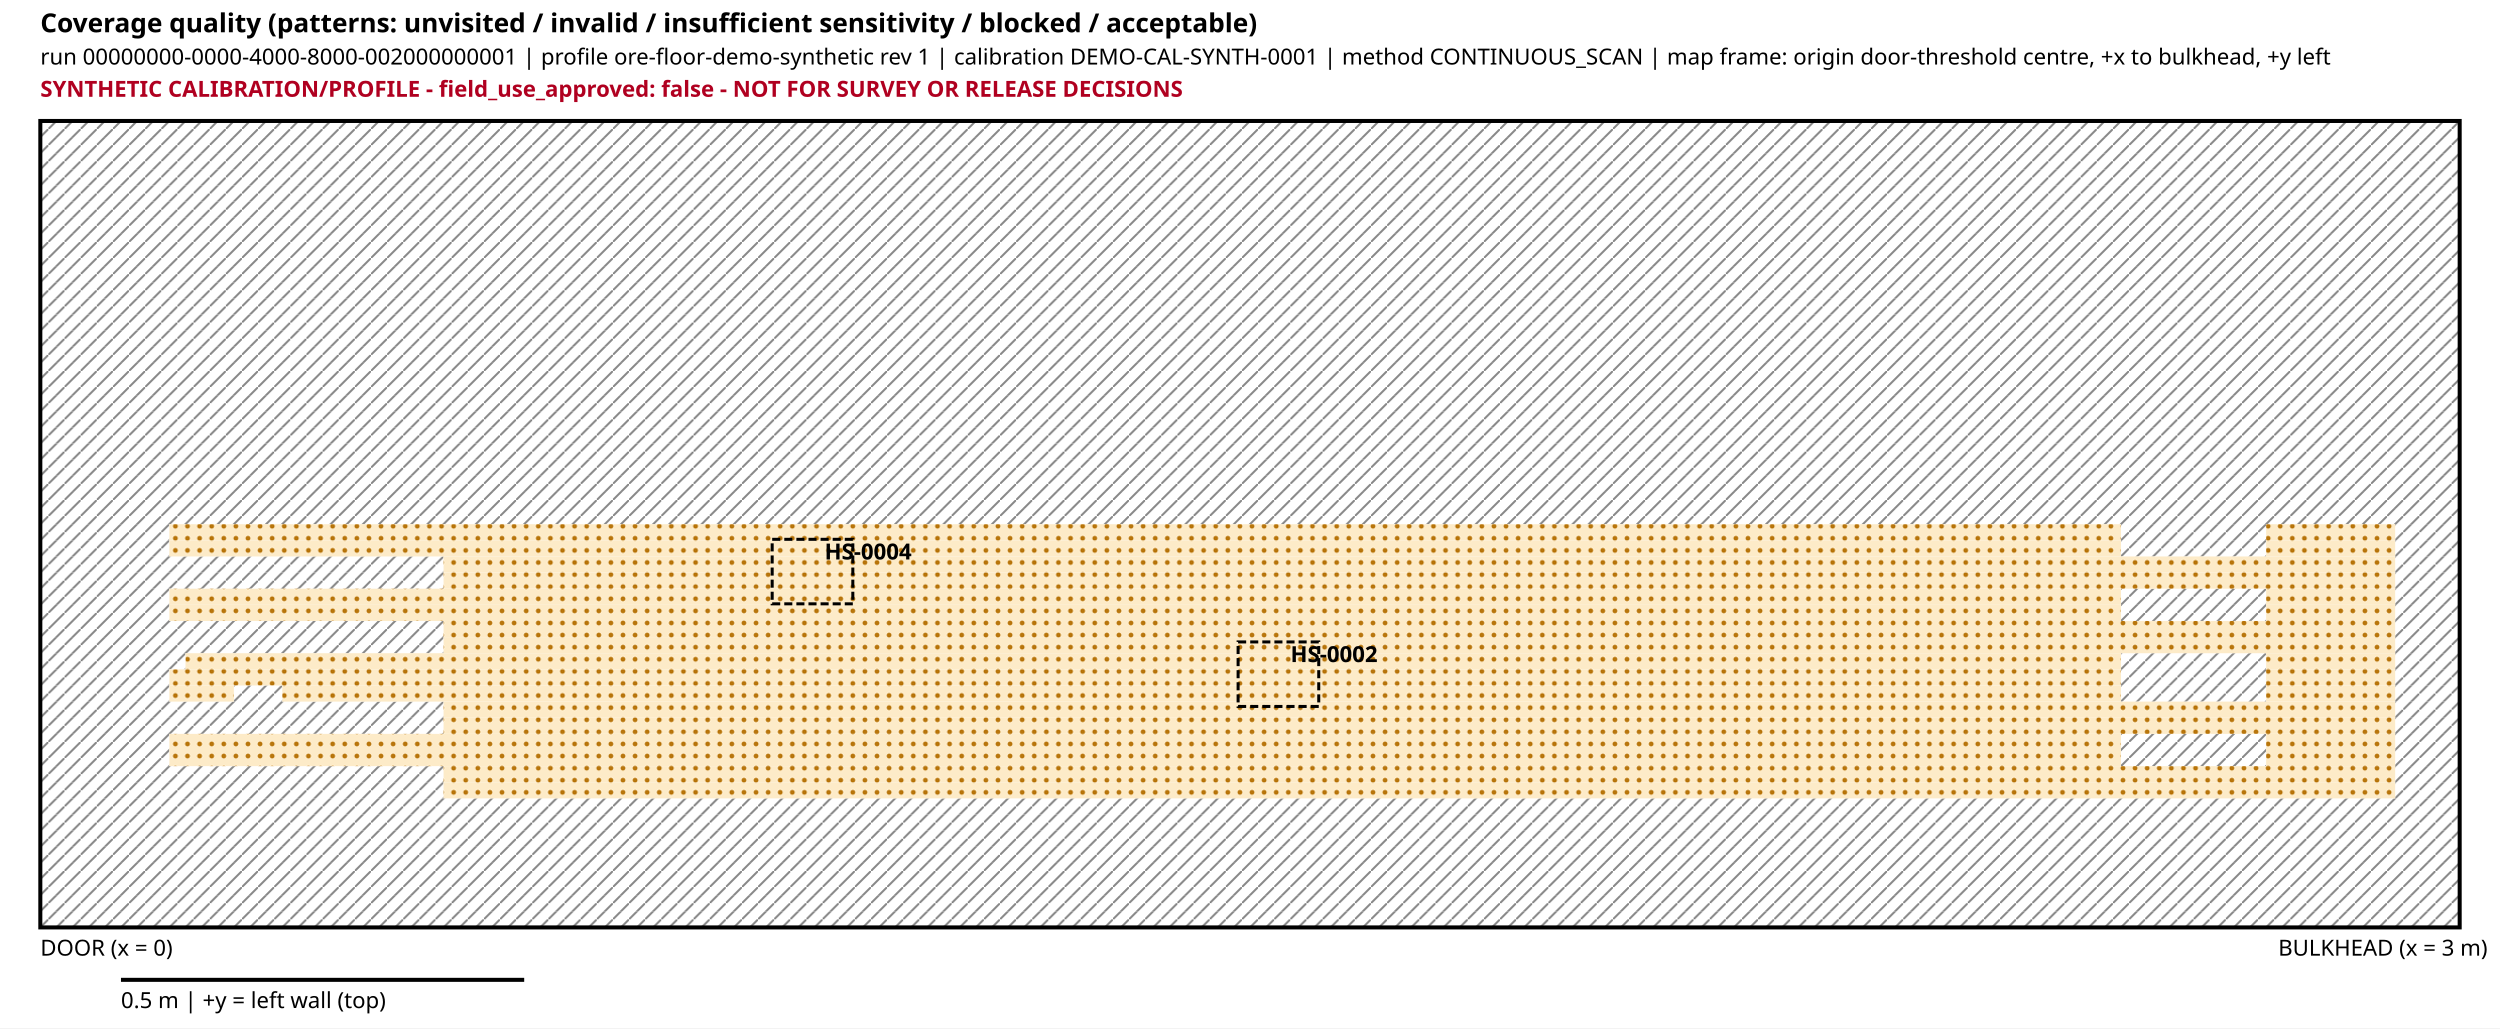
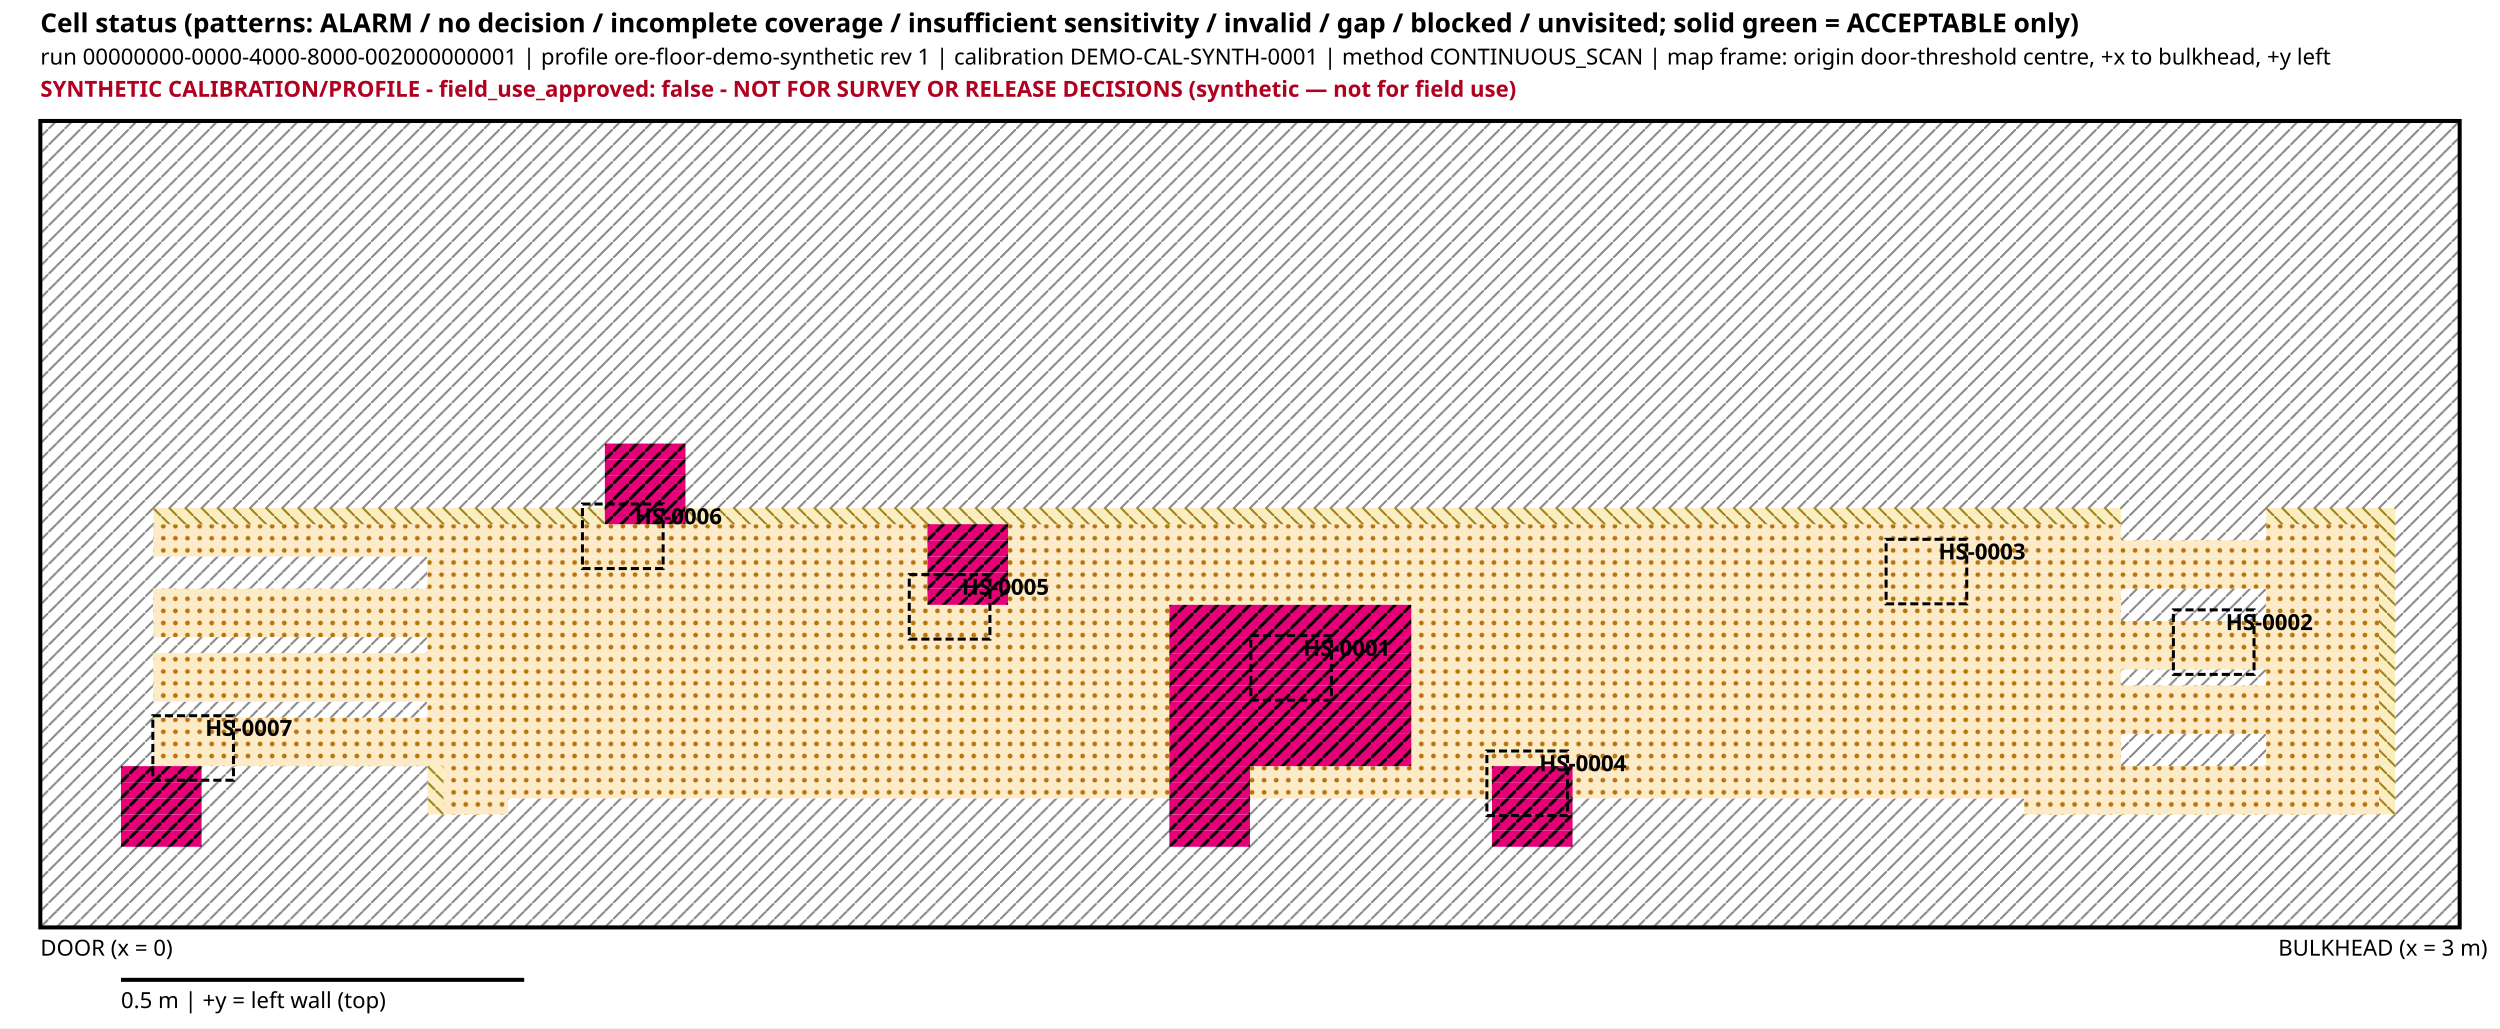
<svg xmlns="http://www.w3.org/2000/svg" width="1240" height="510" viewBox="0 0 1240 510" font-family="sans-serif" font-size="11">
  <defs>
    <pattern id="p-UNVISITED" width="8" height="8" patternUnits="userSpaceOnUse">
      <rect width="8" height="8" fill="#fff" />
      <path d="M0 8L8 0" stroke="#888" stroke-width="1" />
    </pattern>
    <pattern id="p-INVALID_DATA" width="8" height="8" patternUnits="userSpaceOnUse">
      <rect width="8" height="8" fill="#f6d5d5" />
      <path d="M0 0L8 8M0 8L8 0" stroke="#c83c3c" stroke-width="1" />
    </pattern>
    <pattern id="p-INSUFFICIENT_SENSITIVITY" width="6" height="6" patternUnits="userSpaceOnUse">
      <rect width="6" height="6" fill="#fdebc8" />
      <circle cx="3" cy="3" r="1.2" fill="#b9770e" />
    </pattern>
    <pattern id="p-BLOCKED" width="8" height="8" patternUnits="userSpaceOnUse">
      <rect width="8" height="8" fill="#e4dcf0" />
      <path d="M0 4H8" stroke="#785aa0" stroke-width="2" />
    </pattern>
    <pattern id="p-EXCLUDED" width="8" height="8" patternUnits="userSpaceOnUse">
      <rect width="8" height="8" fill="#5a5a5a" />
    </pattern>
    <pattern id="p-ACCEPTABLE" width="8" height="8" patternUnits="userSpaceOnUse">
      <rect width="8" height="8" fill="#2e8b57" />
    </pattern>
+     <pattern id="p-NO_DECISION" width="8" height="8" patternUnits="userSpaceOnUse">
+       <rect width="8" height="8" fill="#e6e6f2" />
+       <path d="M0 4H8M4 0V8" stroke="#6a6aa0" stroke-width="1" />
+     </pattern>
+     <pattern id="p-INCOMPLETE_COVERAGE" width="8" height="8" patternUnits="userSpaceOnUse">
+       <rect width="8" height="8" fill="#faeec0" />
+       <path d="M0 0L8 8" stroke="#a08020" stroke-width="1" />
+     </pattern>
+     <pattern id="p-ALARM" width="8" height="8" patternUnits="userSpaceOnUse">
+       <rect width="8" height="8" fill="#e60078" />
+       <path d="M0 8L8 0" stroke="#000" stroke-width="1.5" />
+     </pattern>
+     <pattern id="p-ACQUISITION_GAP" width="8" height="8" patternUnits="userSpaceOnUse">
+       <rect width="8" height="8" fill="#ddd" />
+       <circle cx="4" cy="4" r="2" fill="#666" />
+     </pattern>
  </defs>
  <rect width="1240" height="510" fill="#fff" />
-   <text x="20" y="16" font-size="13" font-weight="bold">Coverage quality (patterns: unvisited / invalid / insufficient sensitivity / blocked / acceptable)</text>
+   <text x="20" y="16" font-size="13" font-weight="bold">Cell status (patterns: ALARM / no decision / incomplete coverage / insufficient sensitivity / invalid / gap / blocked / unvisited; solid green = ACCEPTABLE only)</text>
  <text x="20" y="32">run 00000000-0000-4000-8000-002000000001 | profile ore-floor-demo-synthetic rev 1 | calibration DEMO-CAL-SYNTH-0001 | method CONTINUOUS_SCAN | map frame: origin door-threshold centre, +x to bulkhead, +y left</text>
-   <text x="20" y="48" fill="#b00020" font-weight="bold">SYNTHETIC CALIBRATION/PROFILE - field_use_approved: false - NOT FOR SURVEY OR RELEASE DECISIONS</text>
+   <text x="20" y="48" fill="#b00020" font-weight="bold">SYNTHETIC CALIBRATION/PROFILE - field_use_approved: false - NOT FOR SURVEY OR RELEASE DECISIONS (synthetic — not for field use)</text>
  <rect x="20.0" y="452.0" width="1200.0" height="8.0" fill="url(#p-UNVISITED)" />
  <rect x="20.0" y="444.0" width="1200.0" height="8.0" fill="url(#p-UNVISITED)" />
  <rect x="20.0" y="436.0" width="1200.0" height="8.0" fill="url(#p-UNVISITED)" />
  <rect x="20.0" y="428.0" width="1200.0" height="8.0" fill="url(#p-UNVISITED)" />
  <rect x="20.0" y="420.0" width="1200.0" height="8.0" fill="url(#p-UNVISITED)" />
-   <rect x="20.0" y="412.0" width="1200.0" height="8.0" fill="url(#p-UNVISITED)" />
-   <rect x="20.0" y="404.0" width="1200.0" height="8.0" fill="url(#p-UNVISITED)" />
-   <rect x="20.0" y="396.0" width="1200.0" height="8.0" fill="url(#p-UNVISITED)" />
-   <rect x="20.0" y="388.0" width="200.0" height="8.0" fill="url(#p-UNVISITED)" />
+   <rect x="20.0" y="412.0" width="40.0" height="8.0" fill="url(#p-UNVISITED)" />
+   <rect x="100.0" y="412.0" width="480.0" height="8.0" fill="url(#p-UNVISITED)" />
+   <rect x="620.0" y="412.0" width="120.0" height="8.0" fill="url(#p-UNVISITED)" />
+   <rect x="780.0" y="412.0" width="440.0" height="8.0" fill="url(#p-UNVISITED)" />
+   <rect x="20.0" y="404.0" width="40.0" height="8.0" fill="url(#p-UNVISITED)" />
+   <rect x="100.0" y="404.0" width="480.0" height="8.0" fill="url(#p-UNVISITED)" />
+   <rect x="620.0" y="404.0" width="120.0" height="8.0" fill="url(#p-UNVISITED)" />
+   <rect x="780.0" y="404.0" width="440.0" height="8.0" fill="url(#p-UNVISITED)" />
+   <rect x="20.0" y="396.0" width="40.0" height="8.0" fill="url(#p-UNVISITED)" />
+   <rect x="100.0" y="396.0" width="112.0" height="8.0" fill="url(#p-UNVISITED)" />
+   <rect x="252.0" y="396.0" width="328.0" height="8.0" fill="url(#p-UNVISITED)" />
+   <rect x="620.0" y="396.0" width="120.0" height="8.0" fill="url(#p-UNVISITED)" />
+   <rect x="780.0" y="396.0" width="224.0" height="8.0" fill="url(#p-UNVISITED)" />
+   <rect x="1188.0" y="396.0" width="32.0" height="8.0" fill="url(#p-UNVISITED)" />
+   <rect x="20.0" y="388.0" width="40.0" height="8.0" fill="url(#p-UNVISITED)" />
+   <rect x="100.0" y="388.0" width="112.0" height="8.0" fill="url(#p-UNVISITED)" />
  <rect x="1188.0" y="388.0" width="32.0" height="8.0" fill="url(#p-UNVISITED)" />
-   <rect x="20.0" y="380.0" width="200.0" height="8.0" fill="url(#p-UNVISITED)" />
+   <rect x="20.0" y="380.0" width="40.0" height="8.0" fill="url(#p-UNVISITED)" />
+   <rect x="100.0" y="380.0" width="112.0" height="8.0" fill="url(#p-UNVISITED)" />
  <rect x="1188.0" y="380.0" width="32.0" height="8.0" fill="url(#p-UNVISITED)" />
-   <rect x="20.0" y="372.0" width="64.0" height="8.0" fill="url(#p-UNVISITED)" />
+   <rect x="20.0" y="372.0" width="56.0" height="8.0" fill="url(#p-UNVISITED)" />
  <rect x="1052.0" y="372.0" width="72.0" height="8.0" fill="url(#p-UNVISITED)" />
  <rect x="1188.0" y="372.0" width="32.0" height="8.0" fill="url(#p-UNVISITED)" />
-   <rect x="20.0" y="364.0" width="64.0" height="8.0" fill="url(#p-UNVISITED)" />
+   <rect x="20.0" y="364.0" width="56.0" height="8.0" fill="url(#p-UNVISITED)" />
  <rect x="1052.0" y="364.0" width="72.0" height="8.0" fill="url(#p-UNVISITED)" />
  <rect x="1188.0" y="364.0" width="32.0" height="8.0" fill="url(#p-UNVISITED)" />
-   <rect x="20.0" y="356.0" width="200.0" height="8.0" fill="url(#p-UNVISITED)" />
+   <rect x="20.0" y="356.0" width="56.0" height="8.0" fill="url(#p-UNVISITED)" />
  <rect x="1188.0" y="356.0" width="32.0" height="8.0" fill="url(#p-UNVISITED)" />
-   <rect x="20.0" y="348.0" width="200.0" height="8.0" fill="url(#p-UNVISITED)" />
+   <rect x="20.0" y="348.0" width="192.0" height="8.0" fill="url(#p-UNVISITED)" />
  <rect x="1188.0" y="348.0" width="32.0" height="8.0" fill="url(#p-UNVISITED)" />
-   <rect x="20.0" y="340.0" width="64.0" height="8.0" fill="url(#p-UNVISITED)" />
-   <rect x="116.0" y="340.0" width="24.0" height="8.0" fill="url(#p-UNVISITED)" />
-   <rect x="1052.0" y="340.0" width="72.0" height="8.0" fill="url(#p-UNVISITED)" />
+   <rect x="20.0" y="340.0" width="56.0" height="8.0" fill="url(#p-UNVISITED)" />
  <rect x="1188.0" y="340.0" width="32.0" height="8.0" fill="url(#p-UNVISITED)" />
-   <rect x="20.0" y="332.0" width="64.0" height="8.0" fill="url(#p-UNVISITED)" />
+   <rect x="20.0" y="332.0" width="56.0" height="8.0" fill="url(#p-UNVISITED)" />
  <rect x="1052.0" y="332.0" width="72.0" height="8.0" fill="url(#p-UNVISITED)" />
  <rect x="1188.0" y="332.0" width="32.0" height="8.0" fill="url(#p-UNVISITED)" />
-   <rect x="20.0" y="324.0" width="72.0" height="8.0" fill="url(#p-UNVISITED)" />
-   <rect x="1052.0" y="324.0" width="72.0" height="8.0" fill="url(#p-UNVISITED)" />
+   <rect x="20.0" y="324.0" width="56.0" height="8.0" fill="url(#p-UNVISITED)" />
  <rect x="1188.0" y="324.0" width="32.0" height="8.0" fill="url(#p-UNVISITED)" />
-   <rect x="20.0" y="316.0" width="200.0" height="8.0" fill="url(#p-UNVISITED)" />
+   <rect x="20.0" y="316.0" width="192.0" height="8.0" fill="url(#p-UNVISITED)" />
  <rect x="1188.0" y="316.0" width="32.0" height="8.0" fill="url(#p-UNVISITED)" />
-   <rect x="20.0" y="308.0" width="200.0" height="8.0" fill="url(#p-UNVISITED)" />
+   <rect x="20.0" y="308.0" width="56.0" height="8.0" fill="url(#p-UNVISITED)" />
  <rect x="1188.0" y="308.0" width="32.0" height="8.0" fill="url(#p-UNVISITED)" />
-   <rect x="20.0" y="300.0" width="64.0" height="8.0" fill="url(#p-UNVISITED)" />
+   <rect x="20.0" y="300.0" width="56.0" height="8.0" fill="url(#p-UNVISITED)" />
  <rect x="1052.0" y="300.0" width="72.0" height="8.0" fill="url(#p-UNVISITED)" />
  <rect x="1188.0" y="300.0" width="32.0" height="8.0" fill="url(#p-UNVISITED)" />
-   <rect x="20.0" y="292.0" width="64.0" height="8.0" fill="url(#p-UNVISITED)" />
+   <rect x="20.0" y="292.0" width="56.0" height="8.0" fill="url(#p-UNVISITED)" />
  <rect x="1052.0" y="292.0" width="72.0" height="8.0" fill="url(#p-UNVISITED)" />
  <rect x="1188.0" y="292.0" width="32.0" height="8.0" fill="url(#p-UNVISITED)" />
-   <rect x="20.0" y="284.0" width="200.0" height="8.0" fill="url(#p-UNVISITED)" />
+   <rect x="20.0" y="284.0" width="192.0" height="8.0" fill="url(#p-UNVISITED)" />
  <rect x="1188.0" y="284.0" width="32.0" height="8.0" fill="url(#p-UNVISITED)" />
-   <rect x="20.0" y="276.0" width="200.0" height="8.0" fill="url(#p-UNVISITED)" />
+   <rect x="20.0" y="276.0" width="192.0" height="8.0" fill="url(#p-UNVISITED)" />
  <rect x="1188.0" y="276.0" width="32.0" height="8.0" fill="url(#p-UNVISITED)" />
-   <rect x="20.0" y="268.0" width="64.0" height="8.0" fill="url(#p-UNVISITED)" />
-   <rect x="1052.0" y="268.0" width="72.0" height="8.0" fill="url(#p-UNVISITED)" />
+   <rect x="20.0" y="268.0" width="56.0" height="8.0" fill="url(#p-UNVISITED)" />
  <rect x="1188.0" y="268.0" width="32.0" height="8.0" fill="url(#p-UNVISITED)" />
-   <rect x="20.0" y="260.0" width="64.0" height="8.0" fill="url(#p-UNVISITED)" />
+   <rect x="20.0" y="260.0" width="56.0" height="8.0" fill="url(#p-UNVISITED)" />
  <rect x="1052.0" y="260.0" width="72.0" height="8.0" fill="url(#p-UNVISITED)" />
  <rect x="1188.0" y="260.0" width="32.0" height="8.0" fill="url(#p-UNVISITED)" />
-   <rect x="20.0" y="252.0" width="1200.0" height="8.0" fill="url(#p-UNVISITED)" />
-   <rect x="20.0" y="244.0" width="1200.0" height="8.0" fill="url(#p-UNVISITED)" />
-   <rect x="20.0" y="236.0" width="1200.0" height="8.0" fill="url(#p-UNVISITED)" />
-   <rect x="20.0" y="228.0" width="1200.0" height="8.0" fill="url(#p-UNVISITED)" />
-   <rect x="20.0" y="220.0" width="1200.0" height="8.0" fill="url(#p-UNVISITED)" />
+   <rect x="20.0" y="252.0" width="56.0" height="8.0" fill="url(#p-UNVISITED)" />
+   <rect x="1052.0" y="252.0" width="72.0" height="8.0" fill="url(#p-UNVISITED)" />
+   <rect x="1188.0" y="252.0" width="32.0" height="8.0" fill="url(#p-UNVISITED)" />
+   <rect x="20.0" y="244.0" width="280.0" height="8.0" fill="url(#p-UNVISITED)" />
+   <rect x="340.0" y="244.0" width="880.0" height="8.0" fill="url(#p-UNVISITED)" />
+   <rect x="20.0" y="236.0" width="280.0" height="8.0" fill="url(#p-UNVISITED)" />
+   <rect x="340.0" y="236.0" width="880.0" height="8.0" fill="url(#p-UNVISITED)" />
+   <rect x="20.0" y="228.0" width="280.0" height="8.0" fill="url(#p-UNVISITED)" />
+   <rect x="340.0" y="228.0" width="880.0" height="8.0" fill="url(#p-UNVISITED)" />
+   <rect x="20.0" y="220.0" width="280.0" height="8.0" fill="url(#p-UNVISITED)" />
+   <rect x="340.0" y="220.0" width="880.0" height="8.0" fill="url(#p-UNVISITED)" />
  <rect x="20.0" y="212.0" width="1200.0" height="8.0" fill="url(#p-UNVISITED)" />
  <rect x="20.0" y="204.0" width="1200.0" height="8.0" fill="url(#p-UNVISITED)" />
  <rect x="20.0" y="196.0" width="1200.0" height="8.0" fill="url(#p-UNVISITED)" />
  <rect x="20.0" y="188.0" width="1200.0" height="8.0" fill="url(#p-UNVISITED)" />
  <rect x="20.0" y="180.0" width="1200.0" height="8.0" fill="url(#p-UNVISITED)" />
  <rect x="20.0" y="172.0" width="1200.0" height="8.0" fill="url(#p-UNVISITED)" />
  <rect x="20.0" y="164.0" width="1200.0" height="8.0" fill="url(#p-UNVISITED)" />
  <rect x="20.0" y="156.0" width="1200.0" height="8.0" fill="url(#p-UNVISITED)" />
  <rect x="20.0" y="148.0" width="1200.0" height="8.0" fill="url(#p-UNVISITED)" />
  <rect x="20.0" y="140.0" width="1200.0" height="8.0" fill="url(#p-UNVISITED)" />
  <rect x="20.0" y="132.0" width="1200.0" height="8.0" fill="url(#p-UNVISITED)" />
  <rect x="20.0" y="124.0" width="1200.0" height="8.0" fill="url(#p-UNVISITED)" />
  <rect x="20.0" y="116.0" width="1200.0" height="8.0" fill="url(#p-UNVISITED)" />
  <rect x="20.0" y="108.0" width="1200.0" height="8.0" fill="url(#p-UNVISITED)" />
  <rect x="20.0" y="100.0" width="1200.0" height="8.0" fill="url(#p-UNVISITED)" />
  <rect x="20.0" y="92.0" width="1200.0" height="8.0" fill="url(#p-UNVISITED)" />
  <rect x="20.0" y="84.0" width="1200.0" height="8.0" fill="url(#p-UNVISITED)" />
  <rect x="20.0" y="76.0" width="1200.0" height="8.0" fill="url(#p-UNVISITED)" />
  <rect x="20.0" y="68.0" width="1200.0" height="8.0" fill="url(#p-UNVISITED)" />
  <rect x="20.0" y="60.0" width="1200.0" height="8.0" fill="url(#p-UNVISITED)" />
-   <rect x="220.0" y="388.0" width="968.0" height="8.0" fill="url(#p-INSUFFICIENT_SENSITIVITY)" />
-   <rect x="220.0" y="380.0" width="968.0" height="8.0" fill="url(#p-INSUFFICIENT_SENSITIVITY)" />
-   <rect x="84.0" y="372.0" width="968.0" height="8.0" fill="url(#p-INSUFFICIENT_SENSITIVITY)" />
-   <rect x="1124.0" y="372.0" width="64.0" height="8.0" fill="url(#p-INSUFFICIENT_SENSITIVITY)" />
-   <rect x="84.0" y="364.0" width="968.0" height="8.0" fill="url(#p-INSUFFICIENT_SENSITIVITY)" />
-   <rect x="1124.0" y="364.0" width="64.0" height="8.0" fill="url(#p-INSUFFICIENT_SENSITIVITY)" />
-   <rect x="220.0" y="356.0" width="968.0" height="8.0" fill="url(#p-INSUFFICIENT_SENSITIVITY)" />
-   <rect x="220.0" y="348.0" width="968.0" height="8.0" fill="url(#p-INSUFFICIENT_SENSITIVITY)" />
-   <rect x="84.0" y="340.0" width="32.0" height="8.0" fill="url(#p-INSUFFICIENT_SENSITIVITY)" />
-   <rect x="140.0" y="340.0" width="912.0" height="8.0" fill="url(#p-INSUFFICIENT_SENSITIVITY)" />
-   <rect x="1124.0" y="340.0" width="64.0" height="8.0" fill="url(#p-INSUFFICIENT_SENSITIVITY)" />
-   <rect x="84.0" y="332.0" width="968.0" height="8.0" fill="url(#p-INSUFFICIENT_SENSITIVITY)" />
-   <rect x="1124.0" y="332.0" width="64.0" height="8.0" fill="url(#p-INSUFFICIENT_SENSITIVITY)" />
-   <rect x="92.0" y="324.0" width="960.0" height="8.0" fill="url(#p-INSUFFICIENT_SENSITIVITY)" />
-   <rect x="1124.0" y="324.0" width="64.0" height="8.0" fill="url(#p-INSUFFICIENT_SENSITIVITY)" />
-   <rect x="220.0" y="316.0" width="968.0" height="8.0" fill="url(#p-INSUFFICIENT_SENSITIVITY)" />
-   <rect x="220.0" y="308.0" width="968.0" height="8.0" fill="url(#p-INSUFFICIENT_SENSITIVITY)" />
-   <rect x="84.0" y="300.0" width="968.0" height="8.0" fill="url(#p-INSUFFICIENT_SENSITIVITY)" />
-   <rect x="1124.0" y="300.0" width="64.0" height="8.0" fill="url(#p-INSUFFICIENT_SENSITIVITY)" />
-   <rect x="84.0" y="292.0" width="968.0" height="8.0" fill="url(#p-INSUFFICIENT_SENSITIVITY)" />
-   <rect x="1124.0" y="292.0" width="64.0" height="8.0" fill="url(#p-INSUFFICIENT_SENSITIVITY)" />
-   <rect x="220.0" y="284.0" width="968.0" height="8.0" fill="url(#p-INSUFFICIENT_SENSITIVITY)" />
-   <rect x="220.0" y="276.0" width="968.0" height="8.0" fill="url(#p-INSUFFICIENT_SENSITIVITY)" />
-   <rect x="84.0" y="268.0" width="968.0" height="8.0" fill="url(#p-INSUFFICIENT_SENSITIVITY)" />
-   <rect x="1124.0" y="268.0" width="64.0" height="8.0" fill="url(#p-INSUFFICIENT_SENSITIVITY)" />
-   <rect x="84.0" y="260.0" width="968.0" height="8.0" fill="url(#p-INSUFFICIENT_SENSITIVITY)" />
-   <rect x="1124.0" y="260.0" width="64.0" height="8.0" fill="url(#p-INSUFFICIENT_SENSITIVITY)" />
+   <rect x="220.0" y="396.0" width="32.0" height="8.0" fill="url(#p-INSUFFICIENT_SENSITIVITY)" />
+   <rect x="1004.0" y="396.0" width="176.0" height="8.0" fill="url(#p-INSUFFICIENT_SENSITIVITY)" />
+   <rect x="220.0" y="388.0" width="360.0" height="8.0" fill="url(#p-INSUFFICIENT_SENSITIVITY)" />
+   <rect x="620.0" y="388.0" width="120.0" height="8.0" fill="url(#p-INSUFFICIENT_SENSITIVITY)" />
+   <rect x="780.0" y="388.0" width="400.0" height="8.0" fill="url(#p-INSUFFICIENT_SENSITIVITY)" />
+   <rect x="220.0" y="380.0" width="360.0" height="8.0" fill="url(#p-INSUFFICIENT_SENSITIVITY)" />
+   <rect x="620.0" y="380.0" width="120.0" height="8.0" fill="url(#p-INSUFFICIENT_SENSITIVITY)" />
+   <rect x="780.0" y="380.0" width="400.0" height="8.0" fill="url(#p-INSUFFICIENT_SENSITIVITY)" />
+   <rect x="76.0" y="372.0" width="504.0" height="8.0" fill="url(#p-INSUFFICIENT_SENSITIVITY)" />
+   <rect x="700.0" y="372.0" width="352.0" height="8.0" fill="url(#p-INSUFFICIENT_SENSITIVITY)" />
+   <rect x="1124.0" y="372.0" width="56.0" height="8.0" fill="url(#p-INSUFFICIENT_SENSITIVITY)" />
+   <rect x="76.0" y="364.0" width="504.0" height="8.0" fill="url(#p-INSUFFICIENT_SENSITIVITY)" />
+   <rect x="700.0" y="364.0" width="352.0" height="8.0" fill="url(#p-INSUFFICIENT_SENSITIVITY)" />
+   <rect x="1124.0" y="364.0" width="56.0" height="8.0" fill="url(#p-INSUFFICIENT_SENSITIVITY)" />
+   <rect x="76.0" y="356.0" width="504.0" height="8.0" fill="url(#p-INSUFFICIENT_SENSITIVITY)" />
+   <rect x="700.0" y="356.0" width="480.0" height="8.0" fill="url(#p-INSUFFICIENT_SENSITIVITY)" />
+   <rect x="212.0" y="348.0" width="368.0" height="8.0" fill="url(#p-INSUFFICIENT_SENSITIVITY)" />
+   <rect x="700.0" y="348.0" width="480.0" height="8.0" fill="url(#p-INSUFFICIENT_SENSITIVITY)" />
+   <rect x="76.0" y="340.0" width="504.0" height="8.0" fill="url(#p-INSUFFICIENT_SENSITIVITY)" />
+   <rect x="700.0" y="340.0" width="480.0" height="8.0" fill="url(#p-INSUFFICIENT_SENSITIVITY)" />
+   <rect x="76.0" y="332.0" width="504.0" height="8.0" fill="url(#p-INSUFFICIENT_SENSITIVITY)" />
+   <rect x="700.0" y="332.0" width="352.0" height="8.0" fill="url(#p-INSUFFICIENT_SENSITIVITY)" />
+   <rect x="1124.0" y="332.0" width="56.0" height="8.0" fill="url(#p-INSUFFICIENT_SENSITIVITY)" />
+   <rect x="76.0" y="324.0" width="504.0" height="8.0" fill="url(#p-INSUFFICIENT_SENSITIVITY)" />
+   <rect x="700.0" y="324.0" width="480.0" height="8.0" fill="url(#p-INSUFFICIENT_SENSITIVITY)" />
+   <rect x="212.0" y="316.0" width="368.0" height="8.0" fill="url(#p-INSUFFICIENT_SENSITIVITY)" />
+   <rect x="700.0" y="316.0" width="480.0" height="8.0" fill="url(#p-INSUFFICIENT_SENSITIVITY)" />
+   <rect x="76.0" y="308.0" width="504.0" height="8.0" fill="url(#p-INSUFFICIENT_SENSITIVITY)" />
+   <rect x="700.0" y="308.0" width="480.0" height="8.0" fill="url(#p-INSUFFICIENT_SENSITIVITY)" />
+   <rect x="76.0" y="300.0" width="504.0" height="8.0" fill="url(#p-INSUFFICIENT_SENSITIVITY)" />
+   <rect x="700.0" y="300.0" width="352.0" height="8.0" fill="url(#p-INSUFFICIENT_SENSITIVITY)" />
+   <rect x="1124.0" y="300.0" width="56.0" height="8.0" fill="url(#p-INSUFFICIENT_SENSITIVITY)" />
+   <rect x="76.0" y="292.0" width="384.0" height="8.0" fill="url(#p-INSUFFICIENT_SENSITIVITY)" />
+   <rect x="500.0" y="292.0" width="552.0" height="8.0" fill="url(#p-INSUFFICIENT_SENSITIVITY)" />
+   <rect x="1124.0" y="292.0" width="56.0" height="8.0" fill="url(#p-INSUFFICIENT_SENSITIVITY)" />
+   <rect x="212.0" y="284.0" width="248.0" height="8.0" fill="url(#p-INSUFFICIENT_SENSITIVITY)" />
+   <rect x="500.0" y="284.0" width="680.0" height="8.0" fill="url(#p-INSUFFICIENT_SENSITIVITY)" />
+   <rect x="212.0" y="276.0" width="248.0" height="8.0" fill="url(#p-INSUFFICIENT_SENSITIVITY)" />
+   <rect x="500.0" y="276.0" width="680.0" height="8.0" fill="url(#p-INSUFFICIENT_SENSITIVITY)" />
+   <rect x="76.0" y="268.0" width="384.0" height="8.0" fill="url(#p-INSUFFICIENT_SENSITIVITY)" />
+   <rect x="500.0" y="268.0" width="680.0" height="8.0" fill="url(#p-INSUFFICIENT_SENSITIVITY)" />
+   <rect x="76.0" y="260.0" width="384.0" height="8.0" fill="url(#p-INSUFFICIENT_SENSITIVITY)" />
+   <rect x="500.0" y="260.0" width="552.0" height="8.0" fill="url(#p-INSUFFICIENT_SENSITIVITY)" />
+   <rect x="1124.0" y="260.0" width="56.0" height="8.0" fill="url(#p-INSUFFICIENT_SENSITIVITY)" />
+   <rect x="212.0" y="396.0" width="8.0" height="8.0" fill="url(#p-INCOMPLETE_COVERAGE)" />
+   <rect x="1180.0" y="396.0" width="8.0" height="8.0" fill="url(#p-INCOMPLETE_COVERAGE)" />
+   <rect x="212.0" y="388.0" width="8.0" height="8.0" fill="url(#p-INCOMPLETE_COVERAGE)" />
+   <rect x="1180.0" y="388.0" width="8.0" height="8.0" fill="url(#p-INCOMPLETE_COVERAGE)" />
+   <rect x="212.0" y="380.0" width="8.0" height="8.0" fill="url(#p-INCOMPLETE_COVERAGE)" />
+   <rect x="1180.0" y="380.0" width="8.0" height="8.0" fill="url(#p-INCOMPLETE_COVERAGE)" />
+   <rect x="1180.0" y="372.0" width="8.0" height="8.0" fill="url(#p-INCOMPLETE_COVERAGE)" />
+   <rect x="1180.0" y="364.0" width="8.0" height="8.0" fill="url(#p-INCOMPLETE_COVERAGE)" />
+   <rect x="1180.0" y="356.0" width="8.0" height="8.0" fill="url(#p-INCOMPLETE_COVERAGE)" />
+   <rect x="1180.0" y="348.0" width="8.0" height="8.0" fill="url(#p-INCOMPLETE_COVERAGE)" />
+   <rect x="1180.0" y="340.0" width="8.0" height="8.0" fill="url(#p-INCOMPLETE_COVERAGE)" />
+   <rect x="1180.0" y="332.0" width="8.0" height="8.0" fill="url(#p-INCOMPLETE_COVERAGE)" />
+   <rect x="1180.0" y="324.0" width="8.0" height="8.0" fill="url(#p-INCOMPLETE_COVERAGE)" />
+   <rect x="1180.0" y="316.0" width="8.0" height="8.0" fill="url(#p-INCOMPLETE_COVERAGE)" />
+   <rect x="1180.0" y="308.0" width="8.0" height="8.0" fill="url(#p-INCOMPLETE_COVERAGE)" />
+   <rect x="1180.0" y="300.0" width="8.0" height="8.0" fill="url(#p-INCOMPLETE_COVERAGE)" />
+   <rect x="1180.0" y="292.0" width="8.0" height="8.0" fill="url(#p-INCOMPLETE_COVERAGE)" />
+   <rect x="1180.0" y="284.0" width="8.0" height="8.0" fill="url(#p-INCOMPLETE_COVERAGE)" />
+   <rect x="1180.0" y="276.0" width="8.0" height="8.0" fill="url(#p-INCOMPLETE_COVERAGE)" />
+   <rect x="1180.0" y="268.0" width="8.0" height="8.0" fill="url(#p-INCOMPLETE_COVERAGE)" />
+   <rect x="1180.0" y="260.0" width="8.0" height="8.0" fill="url(#p-INCOMPLETE_COVERAGE)" />
+   <rect x="76.0" y="252.0" width="224.0" height="8.0" fill="url(#p-INCOMPLETE_COVERAGE)" />
+   <rect x="340.0" y="252.0" width="712.0" height="8.0" fill="url(#p-INCOMPLETE_COVERAGE)" />
+   <rect x="1124.0" y="252.0" width="64.0" height="8.0" fill="url(#p-INCOMPLETE_COVERAGE)" />
+   <rect x="60.0" y="412.0" width="40.0" height="8.0" fill="url(#p-ALARM)" />
+   <rect x="580.0" y="412.0" width="40.0" height="8.0" fill="url(#p-ALARM)" />
+   <rect x="740.0" y="412.0" width="40.0" height="8.0" fill="url(#p-ALARM)" />
+   <rect x="60.0" y="404.0" width="40.0" height="8.0" fill="url(#p-ALARM)" />
+   <rect x="580.0" y="404.0" width="40.0" height="8.0" fill="url(#p-ALARM)" />
+   <rect x="740.0" y="404.0" width="40.0" height="8.0" fill="url(#p-ALARM)" />
+   <rect x="60.0" y="396.0" width="40.0" height="8.0" fill="url(#p-ALARM)" />
+   <rect x="580.0" y="396.0" width="40.0" height="8.0" fill="url(#p-ALARM)" />
+   <rect x="740.0" y="396.0" width="40.0" height="8.0" fill="url(#p-ALARM)" />
+   <rect x="60.0" y="388.0" width="40.0" height="8.0" fill="url(#p-ALARM)" />
+   <rect x="580.0" y="388.0" width="40.0" height="8.0" fill="url(#p-ALARM)" />
+   <rect x="740.0" y="388.0" width="40.0" height="8.0" fill="url(#p-ALARM)" />
+   <rect x="60.0" y="380.0" width="40.0" height="8.0" fill="url(#p-ALARM)" />
+   <rect x="580.0" y="380.0" width="40.0" height="8.0" fill="url(#p-ALARM)" />
+   <rect x="740.0" y="380.0" width="40.0" height="8.0" fill="url(#p-ALARM)" />
+   <rect x="580.0" y="372.0" width="120.0" height="8.0" fill="url(#p-ALARM)" />
+   <rect x="580.0" y="364.0" width="120.0" height="8.0" fill="url(#p-ALARM)" />
+   <rect x="580.0" y="356.0" width="120.0" height="8.0" fill="url(#p-ALARM)" />
+   <rect x="580.0" y="348.0" width="120.0" height="8.0" fill="url(#p-ALARM)" />
+   <rect x="580.0" y="340.0" width="120.0" height="8.0" fill="url(#p-ALARM)" />
+   <rect x="580.0" y="332.0" width="120.0" height="8.0" fill="url(#p-ALARM)" />
+   <rect x="580.0" y="324.0" width="120.0" height="8.0" fill="url(#p-ALARM)" />
+   <rect x="580.0" y="316.0" width="120.0" height="8.0" fill="url(#p-ALARM)" />
+   <rect x="580.0" y="308.0" width="120.0" height="8.0" fill="url(#p-ALARM)" />
+   <rect x="580.0" y="300.0" width="120.0" height="8.0" fill="url(#p-ALARM)" />
+   <rect x="460.0" y="292.0" width="40.0" height="8.0" fill="url(#p-ALARM)" />
+   <rect x="460.0" y="284.0" width="40.0" height="8.0" fill="url(#p-ALARM)" />
+   <rect x="460.0" y="276.0" width="40.0" height="8.0" fill="url(#p-ALARM)" />
+   <rect x="460.0" y="268.0" width="40.0" height="8.0" fill="url(#p-ALARM)" />
+   <rect x="460.0" y="260.0" width="40.0" height="8.0" fill="url(#p-ALARM)" />
+   <rect x="300.0" y="252.0" width="40.0" height="8.0" fill="url(#p-ALARM)" />
+   <rect x="300.0" y="244.0" width="40.0" height="8.0" fill="url(#p-ALARM)" />
+   <rect x="300.0" y="236.0" width="40.0" height="8.0" fill="url(#p-ALARM)" />
+   <rect x="300.0" y="228.0" width="40.0" height="8.0" fill="url(#p-ALARM)" />
+   <rect x="300.0" y="220.0" width="40.0" height="8.0" fill="url(#p-ALARM)" />
  <rect x="20.0" y="60.0" width="1200.0" height="400.0" fill="none" stroke="#000" stroke-width="2" />
  <text x="20.0" y="474.0">DOOR (x = 0)</text>
  <text x="1130.0" y="474.0">BULKHEAD (x = 3 m)</text>
  <line x1="60.0" y1="486.0" x2="260.0" y2="486.0" stroke="#000" stroke-width="2" />
  <text x="60.0" y="500.0">0.5 m | +y = left wall (top)</text>
-   <polygon points="654.1,318.4 614.1,318.4 614.1,350.4 654.1,350.4" fill="none" stroke="#000" stroke-width="1.5" stroke-dasharray="4 2" />
-   <text x="640.1" y="328.4" font-weight="bold">HS-0002</text>
-   <polygon points="383.0,299.5 423.0,299.5 423.0,267.5 383.0,267.5" fill="none" stroke="#000" stroke-width="1.5" stroke-dasharray="4 2" />
-   <text x="409.0" y="277.5" font-weight="bold">HS-0004</text>
+   <polygon points="660.4,315.3 620.4,315.3 620.4,347.3 660.4,347.3" fill="none" stroke="#000" stroke-width="1.5" stroke-dasharray="4 2" />
+   <text x="646.4" y="325.3" font-weight="bold">HS-0001</text>
+   <polygon points="1078.0,334.5 1118.0,334.5 1118.0,302.5 1078.0,302.5" fill="none" stroke="#000" stroke-width="1.5" stroke-dasharray="4 2" />
+   <text x="1104.0" y="312.5" font-weight="bold">HS-0002</text>
+   <polygon points="935.5,299.5 975.5,299.5 975.5,267.5 935.5,267.5" fill="none" stroke="#000" stroke-width="1.5" stroke-dasharray="4 2" />
+   <text x="961.5" y="277.5" font-weight="bold">HS-0003</text>
+   <polygon points="737.5,404.5 777.5,404.5 777.5,372.5 737.5,372.5" fill="none" stroke="#000" stroke-width="1.5" stroke-dasharray="4 2" />
+   <text x="763.5" y="382.5" font-weight="bold">HS-0004</text>
+   <polygon points="491.0,285.0 451.0,285.0 451.0,317.0 491.0,317.0" fill="none" stroke="#000" stroke-width="1.5" stroke-dasharray="4 2" />
+   <text x="477.1" y="295.0" font-weight="bold">HS-0005</text>
+   <polygon points="328.9,250.0 288.9,250.0 288.9,282.0 328.9,282.0" fill="none" stroke="#000" stroke-width="1.5" stroke-dasharray="4 2" />
+   <text x="314.9" y="260.0" font-weight="bold">HS-0006</text>
+   <polygon points="115.8,355.0 75.8,355.0 75.8,387.0 115.8,387.0" fill="none" stroke="#000" stroke-width="1.5" stroke-dasharray="4 2" />
+   <text x="101.8" y="365.0" font-weight="bold">HS-0007</text>
</svg>
